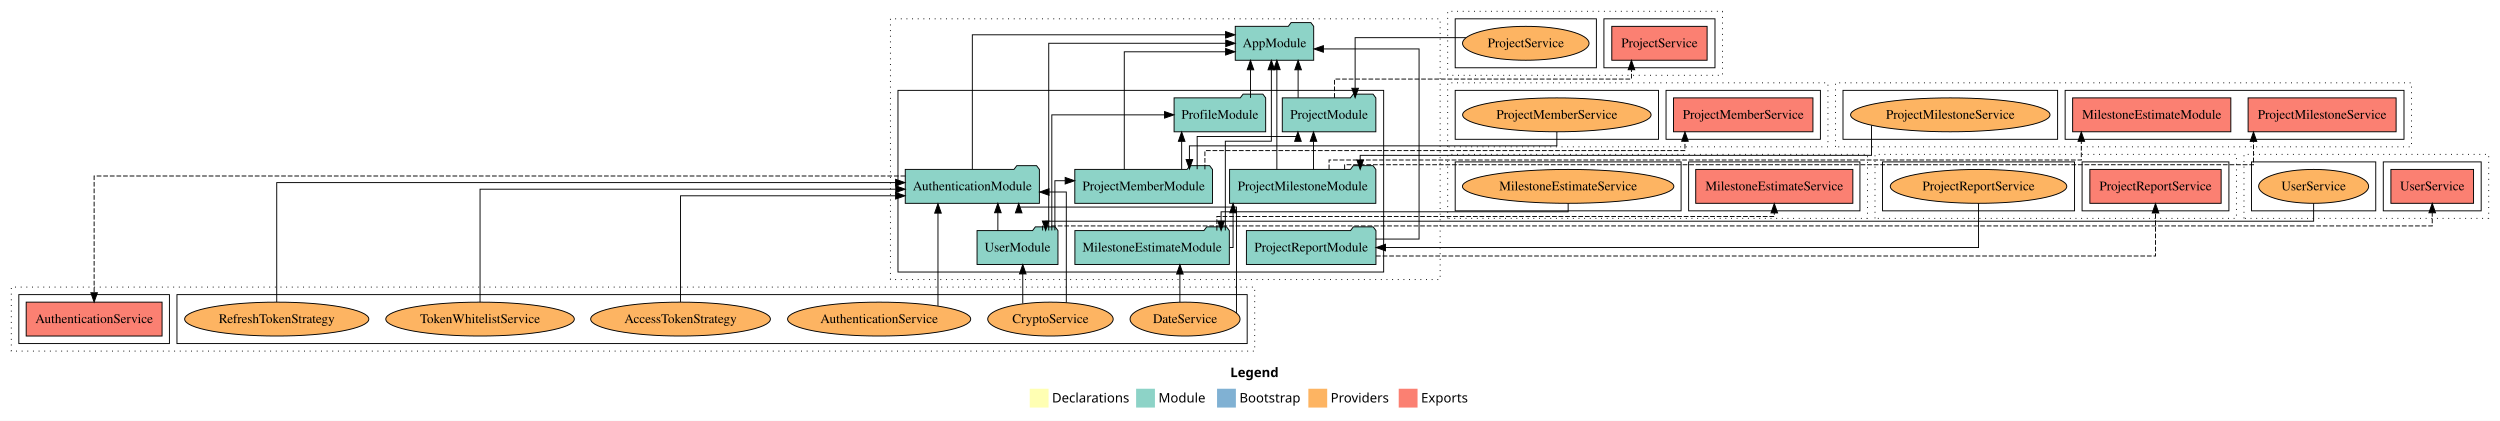
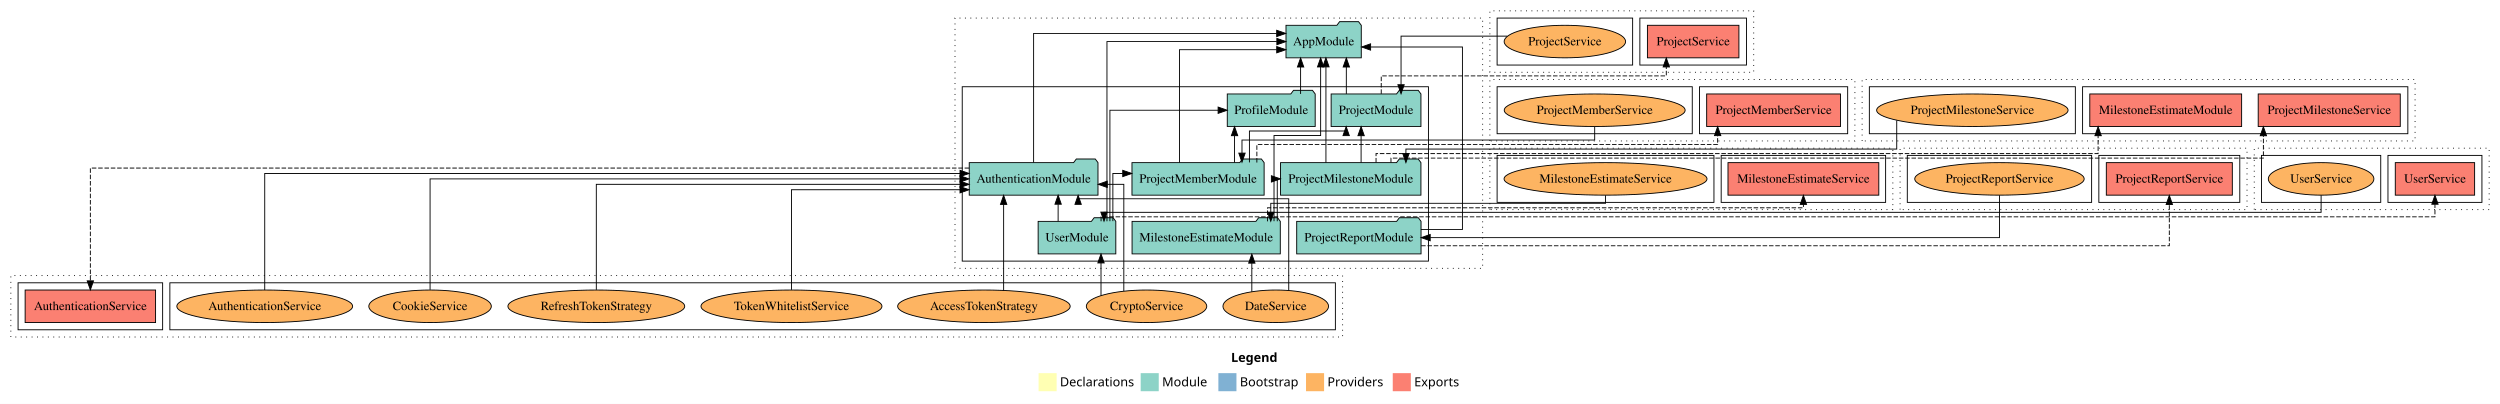
- <svg xmlns="http://www.w3.org/2000/svg" width="2656pt" height="447pt" viewBox="0.00 0.00 2656.00 447.00">
+ <svg xmlns="http://www.w3.org/2000/svg" width="2767pt" height="447pt" viewBox="0.00 0.00 2767.00 447.00">
  <g id="graph0" class="graph" transform="scale(1 1) rotate(0) translate(4 443)">
-     <polygon fill="white" stroke="transparent" points="-4,4 -4,-443 2652,-443 2652,4 -4,4" />
-     <text text-anchor="start" x="1303.01" y="-42.4" font-family="Times-12" font-weight="bold" font-size="14.00">Legend</text>
-     <polygon fill="#ffffb3" stroke="transparent" points="1090,-10 1090,-30 1110,-30 1110,-10 1090,-10" />
-     <text text-anchor="start" x="1113.63" y="-15.4" font-family="Times-12" font-size="14.00">  Declarations</text>
-     <polygon fill="#8dd3c7" stroke="transparent" points="1203,-10 1203,-30 1223,-30 1223,-10 1203,-10" />
-     <text text-anchor="start" x="1226.73" y="-15.4" font-family="Times-12" font-size="14.00">  Module</text>
-     <polygon fill="#80b1d3" stroke="transparent" points="1289,-10 1289,-30 1309,-30 1309,-10 1289,-10" />
-     <text text-anchor="start" x="1312.78" y="-15.4" font-family="Times-12" font-size="14.00">  Bootstrap</text>
-     <polygon fill="#fdb462" stroke="transparent" points="1386,-10 1386,-30 1406,-30 1406,-10 1386,-10" />
-     <text text-anchor="start" x="1409.67" y="-15.4" font-family="Times-12" font-size="14.00">  Providers</text>
-     <polygon fill="#fb8072" stroke="transparent" points="1482,-10 1482,-30 1502,-30 1502,-10 1482,-10" />
-     <text text-anchor="start" x="1505.73" y="-15.4" font-family="Times-12" font-size="14.00">  Exports</text>
+     <polygon fill="white" stroke="transparent" points="-4,4 -4,-443 2763,-443 2763,4 -4,4" />
+     <text text-anchor="start" x="1358.51" y="-42.4" font-family="Times-12" font-weight="bold" font-size="14.00">Legend</text>
+     <polygon fill="#ffffb3" stroke="transparent" points="1145.5,-10 1145.5,-30 1165.5,-30 1165.5,-10 1145.5,-10" />
+     <text text-anchor="start" x="1169.13" y="-15.4" font-family="Times-12" font-size="14.00">  Declarations</text>
+     <polygon fill="#8dd3c7" stroke="transparent" points="1258.5,-10 1258.5,-30 1278.5,-30 1278.5,-10 1258.5,-10" />
+     <text text-anchor="start" x="1282.23" y="-15.4" font-family="Times-12" font-size="14.00">  Module</text>
+     <polygon fill="#80b1d3" stroke="transparent" points="1344.5,-10 1344.5,-30 1364.5,-30 1364.5,-10 1344.5,-10" />
+     <text text-anchor="start" x="1368.28" y="-15.4" font-family="Times-12" font-size="14.00">  Bootstrap</text>
+     <polygon fill="#fdb462" stroke="transparent" points="1441.5,-10 1441.5,-30 1461.5,-30 1461.5,-10 1441.5,-10" />
+     <text text-anchor="start" x="1465.17" y="-15.4" font-family="Times-12" font-size="14.00">  Providers</text>
+     <polygon fill="#fb8072" stroke="transparent" points="1537.5,-10 1537.5,-30 1557.5,-30 1557.5,-10 1537.5,-10" />
+     <text text-anchor="start" x="1561.23" y="-15.4" font-family="Times-12" font-size="14.00">  Exports</text>
    <g id="clust1" class="cluster">
-       <polygon fill="none" stroke="black" stroke-dasharray="1,5" points="942,-146 942,-423 1526,-423 1526,-146 942,-146" />
+       <polygon fill="none" stroke="black" stroke-dasharray="1,5" points="1053,-146 1053,-423 1637,-423 1637,-146 1053,-146" />
    </g>
    <g id="clust3" class="cluster">
-       <polygon fill="none" stroke="black" points="950,-154 950,-347 1466,-347 1466,-154 950,-154" />
+       <polygon fill="none" stroke="black" points="1061,-154 1061,-347 1577,-347 1577,-154 1061,-154" />
    </g>
    <g id="clust7" class="cluster">
-       <polygon fill="none" stroke="black" stroke-dasharray="1,5" points="8,-70 8,-138 1329,-138 1329,-70 8,-70" />
+       <polygon fill="none" stroke="black" stroke-dasharray="1,5" points="8,-70 8,-138 1482,-138 1482,-70 8,-70" />
    </g>
    <g id="clust10" class="cluster">
      <polygon fill="none" stroke="black" points="16,-78 16,-130 176,-130 176,-78 16,-78" />
    </g>
    <g id="clust12" class="cluster">
-       <polygon fill="none" stroke="black" points="184,-78 184,-130 1321,-130 1321,-78 184,-78" />
+       <polygon fill="none" stroke="black" points="184,-78 184,-130 1474,-130 1474,-78 184,-78" />
    </g>
    <g id="clust13" class="cluster">
-       <polygon fill="none" stroke="black" stroke-dasharray="1,5" points="1534,-211 1534,-279 1980,-279 1980,-211 1534,-211" />
+       <polygon fill="none" stroke="black" stroke-dasharray="1,5" points="1645,-211 1645,-279 2091,-279 2091,-211 1645,-211" />
    </g>
    <g id="clust16" class="cluster">
-       <polygon fill="none" stroke="black" points="1790,-219 1790,-271 1972,-271 1972,-219 1790,-219" />
+       <polygon fill="none" stroke="black" points="1901,-219 1901,-271 2083,-271 2083,-219 1901,-219" />
    </g>
    <g id="clust18" class="cluster">
-       <polygon fill="none" stroke="black" points="1542,-219 1542,-271 1782,-271 1782,-219 1542,-219" />
+       <polygon fill="none" stroke="black" points="1653,-219 1653,-271 1893,-271 1893,-219 1653,-219" />
    </g>
    <g id="clust25" class="cluster">
-       <polygon fill="none" stroke="black" stroke-dasharray="1,5" points="1534,-287 1534,-355 1938,-355 1938,-287 1534,-287" />
+       <polygon fill="none" stroke="black" stroke-dasharray="1,5" points="1645,-287 1645,-355 2049,-355 2049,-287 1645,-287" />
    </g>
    <g id="clust28" class="cluster">
-       <polygon fill="none" stroke="black" points="1766,-295 1766,-347 1930,-347 1930,-295 1766,-295" />
+       <polygon fill="none" stroke="black" points="1877,-295 1877,-347 2041,-347 2041,-295 1877,-295" />
    </g>
    <g id="clust30" class="cluster">
-       <polygon fill="none" stroke="black" points="1542,-295 1542,-347 1758,-347 1758,-295 1542,-295" />
+       <polygon fill="none" stroke="black" points="1653,-295 1653,-347 1869,-347 1869,-295 1653,-295" />
    </g>
    <g id="clust31" class="cluster">
-       <polygon fill="none" stroke="black" stroke-dasharray="1,5" points="1946,-287 1946,-355 2558,-355 2558,-287 1946,-287" />
+       <polygon fill="none" stroke="black" stroke-dasharray="1,5" points="2057,-287 2057,-355 2669,-355 2669,-287 2057,-287" />
    </g>
    <g id="clust34" class="cluster">
-       <polygon fill="none" stroke="black" points="2190,-295 2190,-347 2550,-347 2550,-295 2190,-295" />
+       <polygon fill="none" stroke="black" points="2301,-295 2301,-347 2661,-347 2661,-295 2301,-295" />
    </g>
    <g id="clust36" class="cluster">
-       <polygon fill="none" stroke="black" points="1954,-295 1954,-347 2182,-347 2182,-295 1954,-295" />
+       <polygon fill="none" stroke="black" points="2065,-295 2065,-347 2293,-347 2293,-295 2065,-295" />
    </g>
    <g id="clust37" class="cluster">
-       <polygon fill="none" stroke="black" stroke-dasharray="1,5" points="1534,-363 1534,-431 1826,-431 1826,-363 1534,-363" />
+       <polygon fill="none" stroke="black" stroke-dasharray="1,5" points="1645,-363 1645,-431 1937,-431 1937,-363 1645,-363" />
    </g>
    <g id="clust40" class="cluster">
-       <polygon fill="none" stroke="black" points="1700,-371 1700,-423 1818,-423 1818,-371 1700,-371" />
+       <polygon fill="none" stroke="black" points="1811,-371 1811,-423 1929,-423 1929,-371 1811,-371" />
    </g>
    <g id="clust42" class="cluster">
-       <polygon fill="none" stroke="black" points="1542,-371 1542,-423 1692,-423 1692,-371 1542,-371" />
+       <polygon fill="none" stroke="black" points="1653,-371 1653,-423 1803,-423 1803,-371 1653,-371" />
    </g>
    <g id="clust43" class="cluster">
-       <polygon fill="none" stroke="black" stroke-dasharray="1,5" points="1988,-211 1988,-279 2372,-279 2372,-211 1988,-211" />
+       <polygon fill="none" stroke="black" stroke-dasharray="1,5" points="2099,-211 2099,-279 2483,-279 2483,-211 2099,-211" />
    </g>
    <g id="clust46" class="cluster">
-       <polygon fill="none" stroke="black" points="2208,-219 2208,-271 2364,-271 2364,-219 2208,-219" />
+       <polygon fill="none" stroke="black" points="2319,-219 2319,-271 2475,-271 2475,-219 2319,-219" />
    </g>
    <g id="clust48" class="cluster">
-       <polygon fill="none" stroke="black" points="1996,-219 1996,-271 2200,-271 2200,-219 1996,-219" />
+       <polygon fill="none" stroke="black" points="2107,-219 2107,-271 2311,-271 2311,-219 2107,-219" />
    </g>
    <g id="clust49" class="cluster">
-       <polygon fill="none" stroke="black" stroke-dasharray="1,5" points="2380,-211 2380,-279 2640,-279 2640,-211 2380,-211" />
+       <polygon fill="none" stroke="black" stroke-dasharray="1,5" points="2491,-211 2491,-279 2751,-279 2751,-211 2491,-211" />
    </g>
    <g id="clust52" class="cluster">
-       <polygon fill="none" stroke="black" points="2528,-219 2528,-271 2632,-271 2632,-219 2528,-219" />
+       <polygon fill="none" stroke="black" points="2639,-219 2639,-271 2743,-271 2743,-219 2639,-219" />
    </g>
    <g id="clust54" class="cluster">
-       <polygon fill="none" stroke="black" points="2388,-219 2388,-271 2520,-271 2520,-219 2388,-219" />
+       <polygon fill="none" stroke="black" points="2499,-219 2499,-271 2631,-271 2631,-219 2499,-219" />
    </g>
    <g id="node1" class="node">
-       <polygon fill="#8dd3c7" stroke="black" points="1100.25,-263 1097.25,-267 1076.25,-267 1073.25,-263 957.75,-263 957.75,-227 1100.25,-227 1100.25,-263" />
-       <text text-anchor="middle" x="1029" y="-240.8" font-family="Times,serif" font-size="14.00">AuthenticationModule</text>
+       <polygon fill="#8dd3c7" stroke="black" points="1211.25,-263 1208.25,-267 1187.25,-267 1184.25,-263 1068.75,-263 1068.75,-227 1211.25,-227 1211.25,-263" />
+       <text text-anchor="middle" x="1140" y="-240.8" font-family="Times,serif" font-size="14.00">AuthenticationModule</text>
    </g>
    <g id="node9" class="node">
-       <polygon fill="#8dd3c7" stroke="black" points="1391.66,-415 1388.66,-419 1367.66,-419 1364.66,-415 1308.34,-415 1308.34,-379 1391.66,-379 1391.66,-415" />
-       <text text-anchor="middle" x="1350" y="-392.8" font-family="Times,serif" font-size="14.00">AppModule</text>
+       <polygon fill="#8dd3c7" stroke="black" points="1502.66,-415 1499.66,-419 1478.66,-419 1475.66,-415 1419.34,-415 1419.34,-379 1502.66,-379 1502.66,-415" />
+       <text text-anchor="middle" x="1461" y="-392.8" font-family="Times,serif" font-size="14.00">AppModule</text>
    </g>
    <g id="edge1" class="edge">
-       <path fill="none" stroke="black" d="M1029,-263.16C1029,-305.26 1029,-406 1029,-406 1029,-406 1298.03,-406 1298.03,-406" />
-       <polygon fill="black" stroke="black" points="1298.03,-409.5 1308.03,-406 1298.03,-402.5 1298.03,-409.5" />
+       <path fill="none" stroke="black" d="M1140,-263.16C1140,-305.26 1140,-406 1140,-406 1140,-406 1409.03,-406 1409.03,-406" />
+       <polygon fill="black" stroke="black" points="1409.03,-409.5 1419.03,-406 1409.03,-402.5 1409.03,-409.5" />
    </g>
    <g id="node10" class="node">
      <polygon fill="#fb8072" stroke="black" points="168.18,-122 23.82,-122 23.82,-86 168.18,-86 168.18,-122" />
      <text text-anchor="middle" x="96" y="-99.8" font-family="Times,serif" font-size="14.00">AuthenticationService </text>
    </g>
    <g id="edge10" class="edge">
-       <path fill="none" stroke="black" stroke-dasharray="5,2" d="M957.72,-256C739.62,-256 96,-256 96,-256 96,-256 96,-132.03 96,-132.03" />
-       <polygon fill="black" stroke="black" points="99.5,-132.03 96,-122.03 92.5,-132.03 99.5,-132.03" />
+       <path fill="none" stroke="black" stroke-dasharray="5,2" d="M1068.65,-257C833.23,-257 96,-257 96,-257 96,-257 96,-132.15 96,-132.15" />
+       <polygon fill="black" stroke="black" points="99.5,-132.15 96,-122.15 92.5,-132.15 99.5,-132.15" />
    </g>
    <g id="node2" class="node">
-       <polygon fill="#8dd3c7" stroke="black" points="1302.03,-198 1299.03,-202 1278.03,-202 1275.03,-198 1137.97,-198 1137.97,-162 1302.03,-162 1302.03,-198" />
-       <text text-anchor="middle" x="1220" y="-175.8" font-family="Times,serif" font-size="14.00">MilestoneEstimateModule</text>
+       <polygon fill="#8dd3c7" stroke="black" points="1413.03,-198 1410.03,-202 1389.03,-202 1386.03,-198 1248.97,-198 1248.97,-162 1413.03,-162 1413.03,-198" />
+       <text text-anchor="middle" x="1331" y="-175.8" font-family="Times,serif" font-size="14.00">MilestoneEstimateModule</text>
    </g>
    <g id="node5" class="node">
-       <polygon fill="#8dd3c7" stroke="black" points="1457.69,-263 1454.69,-267 1433.69,-267 1430.69,-263 1302.31,-263 1302.31,-227 1457.69,-227 1457.69,-263" />
-       <text text-anchor="middle" x="1380" y="-240.8" font-family="Times,serif" font-size="14.00">ProjectMilestoneModule</text>
+       <polygon fill="#8dd3c7" stroke="black" points="1568.69,-263 1565.69,-267 1544.69,-267 1541.69,-263 1413.31,-263 1413.31,-227 1568.69,-227 1568.69,-263" />
+       <text text-anchor="middle" x="1491" y="-240.8" font-family="Times,serif" font-size="14.00">ProjectMilestoneModule</text>
+     </g>
+     <g id="edge26" class="edge">
+       <path fill="none" stroke="black" d="M1409.67,-198.11C1409.67,-217.34 1409.67,-245 1409.67,-245 1409.67,-245 1410.02,-245 1410.02,-245" />
+       <polygon fill="black" stroke="black" points="1403.17,-248.5 1413.17,-245 1403.17,-241.5 1403.17,-248.5" />
+     </g>
+     <g id="edge2" class="edge">
+       <path fill="none" stroke="black" d="M1406.08,-198.16C1406.08,-230.1 1406.08,-293 1406.08,-293 1406.08,-293 1457.68,-293 1457.68,-293 1457.68,-293 1457.68,-368.88 1457.68,-368.88" />
+       <polygon fill="black" stroke="black" points="1454.18,-368.88 1457.68,-378.88 1461.18,-368.88 1454.18,-368.88" />
+     </g>
+     <g id="node18" class="node">
+       <polygon fill="#fb8072" stroke="black" points="2075.46,-263 1908.54,-263 1908.54,-227 2075.46,-227 2075.46,-263" />
+       <text text-anchor="middle" x="1992" y="-240.8" font-family="Times,serif" font-size="14.00">MilestoneEstimateService </text>
+     </g>
+     <g id="edge18" class="edge">
+       <path fill="none" stroke="black" stroke-dasharray="5,2" d="M1398.9,-198.04C1398.9,-205.75 1398.9,-213 1398.9,-213 1398.9,-213 1992,-213 1992,-213 1992,-213 1992,-216.76 1992,-216.76" />
+       <polygon fill="black" stroke="black" points="1988.5,-216.76 1992,-226.76 1995.5,-216.76 1988.5,-216.76" />
+     </g>
+     <g id="node3" class="node">
+       <polygon fill="#8dd3c7" stroke="black" points="1451.65,-339 1448.65,-343 1427.65,-343 1424.65,-339 1354.35,-339 1354.35,-303 1451.65,-303 1451.65,-339" />
+       <text text-anchor="middle" x="1403" y="-316.8" font-family="Times,serif" font-size="14.00">ProfileModule</text>
+     </g>
+     <g id="edge3" class="edge">
+       <path fill="none" stroke="black" d="M1435.5,-339.01C1435.5,-339.01 1435.5,-368.85 1435.5,-368.85" />
+       <polygon fill="black" stroke="black" points="1432,-368.85 1435.5,-378.85 1439,-368.85 1432,-368.85" />
+     </g>
+     <g id="node4" class="node">
+       <polygon fill="#8dd3c7" stroke="black" points="1395.13,-263 1392.13,-267 1371.13,-267 1368.13,-263 1248.87,-263 1248.87,-227 1395.13,-227 1395.13,-263" />
+       <text text-anchor="middle" x="1322" y="-240.8" font-family="Times,serif" font-size="14.00">ProjectMemberModule</text>
+     </g>
+     <g id="edge21" class="edge">
+       <path fill="none" stroke="black" d="M1362.4,-263.01C1362.4,-263.01 1362.4,-292.85 1362.4,-292.85" />
+       <polygon fill="black" stroke="black" points="1358.9,-292.85 1362.4,-302.85 1365.9,-292.85 1358.9,-292.85" />
+     </g>
+     <g id="node6" class="node">
+       <polygon fill="#8dd3c7" stroke="black" points="1568.7,-339 1565.7,-343 1544.7,-343 1541.7,-339 1469.3,-339 1469.3,-303 1568.7,-303 1568.7,-339" />
+       <text text-anchor="middle" x="1519" y="-316.8" font-family="Times,serif" font-size="14.00">ProjectModule</text>
+     </g>
+     <g id="edge30" class="edge">
+       <path fill="none" stroke="black" d="M1378.86,-263.24C1378.86,-278.57 1378.86,-298 1378.86,-298 1378.86,-298 1485.93,-298 1485.93,-298 1485.93,-298 1485.93,-298.49 1485.93,-298.49" />
+       <polygon fill="black" stroke="black" points="1482.43,-292.88 1485.93,-302.88 1489.43,-292.88 1482.43,-292.88" />
+     </g>
+     <g id="edge4" class="edge">
+       <path fill="none" stroke="black" d="M1301.43,-263.11C1301.43,-301.59 1301.43,-388 1301.43,-388 1301.43,-388 1409.08,-388 1409.08,-388" />
+       <polygon fill="black" stroke="black" points="1409.08,-391.5 1419.08,-388 1409.07,-384.5 1409.08,-391.5" />
+     </g>
+     <g id="node20" class="node">
+       <polygon fill="#fb8072" stroke="black" points="2033.06,-339 1884.94,-339 1884.94,-303 2033.06,-303 2033.06,-339" />
+       <text text-anchor="middle" x="1959" y="-316.8" font-family="Times,serif" font-size="14.00">ProjectMemberService </text>
+     </g>
+     <g id="edge24" class="edge">
+       <path fill="none" stroke="black" stroke-dasharray="5,2" d="M1387.09,-263.11C1387.09,-272.9 1387.09,-283 1387.09,-283 1387.09,-283 1897.09,-283 1897.09,-283 1897.09,-283 1897.09,-292.89 1897.09,-292.89" />
+       <polygon fill="black" stroke="black" points="1893.59,-292.89 1897.09,-302.89 1900.59,-292.89 1893.59,-292.89" />
+     </g>
+     <g id="edge31" class="edge">
+       <path fill="none" stroke="black" d="M1502.46,-263.01C1502.46,-263.01 1502.46,-292.85 1502.46,-292.85" />
+       <polygon fill="black" stroke="black" points="1498.96,-292.85 1502.46,-302.85 1505.96,-292.85 1498.96,-292.85" />
+     </g>
+     <g id="edge5" class="edge">
+       <path fill="none" stroke="black" d="M1463.54,-263.03C1463.54,-263.03 1463.54,-368.99 1463.54,-368.99" />
+       <polygon fill="black" stroke="black" points="1460.04,-368.99 1463.54,-378.99 1467.04,-368.99 1460.04,-368.99" />
+     </g>
+     <g id="node22" class="node">
+       <polygon fill="#fb8072" stroke="black" points="2477.03,-339 2308.97,-339 2308.97,-303 2477.03,-303 2477.03,-339" />
+       <text text-anchor="middle" x="2393" y="-316.8" font-family="Times,serif" font-size="14.00">MilestoneEstimateModule </text>
+     </g>
+     <g id="edge27" class="edge">
+       <path fill="none" stroke="black" stroke-dasharray="5,2" d="M1519,-263.21C1519,-268.55 1519,-273 1519,-273 1519,-273 2318.18,-273 2318.18,-273 2318.18,-273 2318.18,-292.85 2318.18,-292.85" />
+       <polygon fill="black" stroke="black" points="2314.68,-292.85 2318.18,-302.85 2321.68,-292.85 2314.68,-292.85" />
+     </g>
+     <g id="node23" class="node">
+       <polygon fill="#fb8072" stroke="black" points="2652.62,-339 2495.38,-339 2495.38,-303 2652.62,-303 2652.62,-339" />
+       <text text-anchor="middle" x="2574" y="-316.8" font-family="Times,serif" font-size="14.00">ProjectMilestoneService </text>
+     </g>
+     <g id="edge28" class="edge">
+       <path fill="none" stroke="black" stroke-dasharray="5,2" d="M1535.53,-263.12C1535.53,-265.97 1535.53,-268 1535.53,-268 1535.53,-268 2501.11,-268 2501.11,-268 2501.11,-268 2501.11,-292.76 2501.11,-292.76" />
+       <polygon fill="black" stroke="black" points="2497.61,-292.76 2501.11,-302.76 2504.61,-292.76 2497.61,-292.76" />
+     </g>
+     <g id="edge6" class="edge">
+       <path fill="none" stroke="black" d="M1486.11,-339.01C1486.11,-339.01 1486.11,-368.85 1486.11,-368.85" />
+       <polygon fill="black" stroke="black" points="1482.61,-368.85 1486.11,-378.85 1489.61,-368.85 1482.61,-368.85" />
+     </g>
+     <g id="node25" class="node">
+       <polygon fill="#fb8072" stroke="black" points="1920.63,-415 1819.37,-415 1819.37,-379 1920.63,-379 1920.63,-415" />
+       <text text-anchor="middle" x="1870" y="-392.8" font-family="Times,serif" font-size="14.00">ProjectService </text>
+     </g>
+     <g id="edge32" class="edge">
+       <path fill="none" stroke="black" stroke-dasharray="5,2" d="M1524.75,-339.11C1524.75,-348.9 1524.75,-359 1524.75,-359 1524.75,-359 1840.25,-359 1840.25,-359 1840.25,-359 1840.25,-368.89 1840.25,-368.89" />
+       <polygon fill="black" stroke="black" points="1836.75,-368.89 1840.25,-378.89 1843.75,-368.89 1836.75,-368.89" />
+     </g>
+     <g id="node7" class="node">
+       <polygon fill="#8dd3c7" stroke="black" points="1568.81,-198 1565.81,-202 1544.81,-202 1541.81,-198 1431.19,-198 1431.19,-162 1568.81,-162 1568.81,-198" />
+       <text text-anchor="middle" x="1500" y="-175.8" font-family="Times,serif" font-size="14.00">ProjectReportModule</text>
+     </g>
+     <g id="edge7" class="edge">
+       <path fill="none" stroke="black" d="M1568.66,-189C1593.07,-189 1614.62,-189 1614.62,-189 1614.62,-189 1614.62,-391 1614.62,-391 1614.62,-391 1512.98,-391 1512.98,-391" />
+       <polygon fill="black" stroke="black" points="1512.98,-387.5 1502.98,-391 1512.98,-394.5 1512.98,-387.5" />
+     </g>
+     <g id="node27" class="node">
+       <polygon fill="#fb8072" stroke="black" points="2466.73,-263 2327.27,-263 2327.27,-227 2466.73,-227 2466.73,-263" />
+       <text text-anchor="middle" x="2397" y="-240.8" font-family="Times,serif" font-size="14.00">ProjectReportService </text>
+     </g>
+     <g id="edge34" class="edge">
+       <path fill="none" stroke="black" stroke-dasharray="5,2" d="M1568.9,-171C1778.94,-171 2397,-171 2397,-171 2397,-171 2397,-216.71 2397,-216.71" />
+       <polygon fill="black" stroke="black" points="2393.5,-216.71 2397,-226.71 2400.5,-216.71 2393.5,-216.71" />
+     </g>
+     <g id="node8" class="node">
+       <polygon fill="#8dd3c7" stroke="black" points="1230.98,-198 1227.98,-202 1206.98,-202 1203.98,-198 1145.02,-198 1145.02,-162 1230.98,-162 1230.98,-198" />
+       <text text-anchor="middle" x="1188" y="-175.8" font-family="Times,serif" font-size="14.00">UserModule</text>
+     </g>
+     <g id="edge9" class="edge">
+       <path fill="none" stroke="black" d="M1167.13,-198.11C1167.13,-198.11 1167.13,-216.99 1167.13,-216.99" />
+       <polygon fill="black" stroke="black" points="1163.63,-216.99 1167.13,-226.99 1170.63,-216.99 1163.63,-216.99" />
+     </g>
+     <g id="edge22" class="edge">
+       <path fill="none" stroke="black" d="M1224.45,-198.14C1224.45,-236.23 1224.45,-321 1224.45,-321 1224.45,-321 1344.21,-321 1344.21,-321" />
+       <polygon fill="black" stroke="black" points="1344.21,-324.5 1354.21,-321 1344.21,-317.5 1344.21,-324.5" />
+     </g>
+     <g id="edge23" class="edge">
+       <path fill="none" stroke="black" d="M1227.72,-198.28C1227.72,-219.32 1227.72,-251 1227.72,-251 1227.72,-251 1238.64,-251 1238.64,-251" />
+       <polygon fill="black" stroke="black" points="1238.64,-254.5 1248.64,-251 1238.64,-247.5 1238.64,-254.5" />
+     </g>
+     <g id="edge8" class="edge">
+       <path fill="none" stroke="black" d="M1221.18,-198.13C1221.18,-250.28 1221.18,-397 1221.18,-397 1221.18,-397 1409.23,-397 1409.23,-397" />
+       <polygon fill="black" stroke="black" points="1409.23,-400.5 1419.23,-397 1409.23,-393.5 1409.23,-400.5" />
+     </g>
+     <g id="node29" class="node">
+       <polygon fill="#fb8072" stroke="black" points="2734.9,-263 2647.1,-263 2647.1,-227 2734.9,-227 2734.9,-263" />
+       <text text-anchor="middle" x="2691" y="-240.8" font-family="Times,serif" font-size="14.00">UserService </text>
+     </g>
+     <g id="edge36" class="edge">
+       <path fill="none" stroke="black" stroke-dasharray="5,2" d="M1214.65,-198.12C1214.65,-200.97 1214.65,-203 1214.65,-203 1214.65,-203 2691,-203 2691,-203 2691,-203 2691,-216.94 2691,-216.94" />
+       <polygon fill="black" stroke="black" points="2687.5,-216.94 2691,-226.94 2694.5,-216.94 2687.5,-216.94" />
+     </g>
+     <g id="node11" class="node">
+       <ellipse fill="#fdb462" stroke="black" cx="1085" cy="-104" rx="95.46" ry="18" />
+       <text text-anchor="middle" x="1085" y="-99.8" font-family="Times,serif" font-size="14.00">AccessTokenStrategy</text>
+     </g>
+     <g id="edge11" class="edge">
+       <path fill="none" stroke="black" d="M1106.82,-121.57C1106.82,-121.57 1106.82,-216.76 1106.82,-216.76" />
+       <polygon fill="black" stroke="black" points="1103.32,-216.76 1106.82,-226.76 1110.32,-216.76 1103.32,-216.76" />
+     </g>
+     <g id="node12" class="node">
+       <ellipse fill="#fdb462" stroke="black" cx="289" cy="-104" rx="97.27" ry="18" />
+       <text text-anchor="middle" x="289" y="-99.8" font-family="Times,serif" font-size="14.00">AuthenticationService</text>
+     </g>
+     <g id="edge12" class="edge">
+       <path fill="none" stroke="black" d="M289,-122.03C289,-161.28 289,-251 289,-251 289,-251 1058.54,-251 1058.54,-251" />
+       <polygon fill="black" stroke="black" points="1058.54,-254.5 1068.54,-251 1058.54,-247.5 1058.54,-254.5" />
+     </g>
+     <g id="node13" class="node">
+       <ellipse fill="#fdb462" stroke="black" cx="472" cy="-104" rx="67.78" ry="18" />
+       <text text-anchor="middle" x="472" y="-99.8" font-family="Times,serif" font-size="14.00">CookieService</text>
+     </g>
+     <g id="edge13" class="edge">
+       <path fill="none" stroke="black" d="M472,-122.14C472,-160.23 472,-245 472,-245 472,-245 1058.51,-245 1058.51,-245" />
+       <polygon fill="black" stroke="black" points="1058.51,-248.5 1068.51,-245 1058.51,-241.5 1058.51,-248.5" />
+     </g>
+     <g id="node14" class="node">
+       <ellipse fill="#fdb462" stroke="black" cx="1265" cy="-104" rx="66.63" ry="18" />
+       <text text-anchor="middle" x="1265" y="-99.8" font-family="Times,serif" font-size="14.00">CryptoService</text>
+     </g>
+     <g id="edge14" class="edge">
+       <path fill="none" stroke="black" d="M1239.84,-120.82C1239.84,-157.01 1239.84,-239 1239.84,-239 1239.84,-239 1221.49,-239 1221.49,-239" />
+       <polygon fill="black" stroke="black" points="1221.49,-235.5 1211.49,-239 1221.49,-242.5 1221.49,-235.5" />
+     </g>
+     <g id="edge37" class="edge">
+       <path fill="none" stroke="black" d="M1214.59,-115.88C1214.59,-115.88 1214.59,-151.99 1214.59,-151.99" />
+       <polygon fill="black" stroke="black" points="1211.09,-151.99 1214.59,-161.99 1218.09,-151.99 1211.09,-151.99" />
+     </g>
+     <g id="node15" class="node">
+       <ellipse fill="#fdb462" stroke="black" cx="1408" cy="-104" rx="58.44" ry="18" />
+       <text text-anchor="middle" x="1408" y="-99.8" font-family="Times,serif" font-size="14.00">DateService</text>
+     </g>
+     <g id="edge15" class="edge">
+       <path fill="none" stroke="black" d="M1422.38,-121.56C1422.38,-154.66 1422.38,-223 1422.38,-223 1422.38,-223 1189.26,-223 1189.26,-223 1189.26,-223 1189.26,-223.38 1189.26,-223.38" />
+       <polygon fill="black" stroke="black" points="1185.76,-216.83 1189.26,-226.83 1192.76,-216.83 1185.76,-216.83" />
+     </g>
+     <g id="edge19" class="edge">
+       <path fill="none" stroke="black" d="M1381.52,-120.12C1381.52,-120.12 1381.52,-151.77 1381.52,-151.77" />
+       <polygon fill="black" stroke="black" points="1378.02,-151.77 1381.52,-161.77 1385.02,-151.77 1378.02,-151.77" />
+     </g>
+     <g id="node16" class="node">
+       <ellipse fill="#fdb462" stroke="black" cx="656" cy="-104" rx="97.83" ry="18" />
+       <text text-anchor="middle" x="656" y="-99.8" font-family="Times,serif" font-size="14.00">RefreshTokenStrategy</text>
+     </g>
+     <g id="edge16" class="edge">
+       <path fill="none" stroke="black" d="M656,-122.21C656,-159.06 656,-239 656,-239 656,-239 1058.58,-239 1058.58,-239" />
+       <polygon fill="black" stroke="black" points="1058.58,-242.5 1068.58,-239 1058.58,-235.5 1058.58,-242.5" />
+     </g>
+     <g id="node17" class="node">
+       <ellipse fill="#fdb462" stroke="black" cx="872" cy="-104" rx="100.14" ry="18" />
+       <text text-anchor="middle" x="872" y="-99.8" font-family="Times,serif" font-size="14.00">TokenWhitelistService</text>
+     </g>
+     <g id="edge17" class="edge">
+       <path fill="none" stroke="black" d="M872,-122.21C872,-157.77 872,-233 872,-233 872,-233 1058.53,-233 1058.53,-233" />
+       <polygon fill="black" stroke="black" points="1058.53,-236.5 1068.53,-233 1058.53,-229.5 1058.53,-236.5" />
+     </g>
+     <g id="node19" class="node">
+       <ellipse fill="#fdb462" stroke="black" cx="1773" cy="-245" rx="112.31" ry="18" />
+       <text text-anchor="middle" x="1773" y="-240.8" font-family="Times,serif" font-size="14.00">MilestoneEstimateService</text>
+     </g>
+     <g id="edge20" class="edge">
+       <path fill="none" stroke="black" d="M1773,-226.84C1773,-221.96 1773,-218 1773,-218 1773,-218 1402.49,-218 1402.49,-218 1402.49,-218 1402.49,-208.11 1402.49,-208.11" />
+       <polygon fill="black" stroke="black" points="1405.99,-208.11 1402.49,-198.11 1398.99,-208.11 1405.99,-208.11" />
+     </g>
+     <g id="node21" class="node">
+       <ellipse fill="#fdb462" stroke="black" cx="1761" cy="-321" rx="100.11" ry="18" />
+       <text text-anchor="middle" x="1761" y="-316.8" font-family="Times,serif" font-size="14.00">ProjectMemberService</text>
    </g>
    <g id="edge25" class="edge">
-       <path fill="none" stroke="black" d="M1302.31,-180C1304.67,-180 1306.01,-180 1306.01,-180 1306.01,-180 1306.01,-216.89 1306.01,-216.89" />
-       <polygon fill="black" stroke="black" points="1302.51,-216.89 1306.01,-226.89 1309.51,-216.89 1302.51,-216.89" />
-     </g>
-     <g id="edge2" class="edge">
-       <path fill="none" stroke="black" d="M1297.78,-198.16C1297.78,-230.1 1297.78,-293 1297.78,-293 1297.78,-293 1346.68,-293 1346.68,-293 1346.68,-293 1346.68,-368.88 1346.68,-368.88" />
-       <polygon fill="black" stroke="black" points="1343.18,-368.88 1346.68,-378.88 1350.18,-368.88 1343.18,-368.88" />
-     </g>
-     <g id="node17" class="node">
-       <polygon fill="#fb8072" stroke="black" points="1964.46,-263 1797.54,-263 1797.54,-227 1964.46,-227 1964.46,-263" />
-       <text text-anchor="middle" x="1881" y="-240.8" font-family="Times,serif" font-size="14.00">MilestoneEstimateService </text>
-     </g>
-     <g id="edge17" class="edge">
-       <path fill="none" stroke="black" stroke-dasharray="5,2" d="M1288.8,-198.04C1288.8,-205.75 1288.8,-213 1288.8,-213 1288.8,-213 1881,-213 1881,-213 1881,-213 1881,-216.76 1881,-216.76" />
-       <polygon fill="black" stroke="black" points="1877.5,-216.76 1881,-226.76 1884.5,-216.76 1877.5,-216.76" />
-     </g>
-     <g id="node3" class="node">
-       <polygon fill="#8dd3c7" stroke="black" points="1340.65,-339 1337.65,-343 1316.65,-343 1313.65,-339 1243.35,-339 1243.35,-303 1340.65,-303 1340.65,-339" />
-       <text text-anchor="middle" x="1292" y="-316.8" font-family="Times,serif" font-size="14.00">ProfileModule</text>
-     </g>
-     <g id="edge3" class="edge">
-       <path fill="none" stroke="black" d="M1324.5,-339.01C1324.5,-339.01 1324.5,-368.85 1324.5,-368.85" />
-       <polygon fill="black" stroke="black" points="1321,-368.85 1324.5,-378.85 1328,-368.85 1321,-368.85" />
-     </g>
-     <g id="node4" class="node">
-       <polygon fill="#8dd3c7" stroke="black" points="1284.13,-263 1281.13,-267 1260.13,-267 1257.13,-263 1137.87,-263 1137.87,-227 1284.13,-227 1284.13,-263" />
-       <text text-anchor="middle" x="1211" y="-240.8" font-family="Times,serif" font-size="14.00">ProjectMemberModule</text>
-     </g>
-     <g id="edge20" class="edge">
-       <path fill="none" stroke="black" d="M1251.4,-263.01C1251.4,-263.01 1251.4,-292.85 1251.4,-292.85" />
-       <polygon fill="black" stroke="black" points="1247.9,-292.85 1251.4,-302.85 1254.9,-292.85 1247.9,-292.85" />
-     </g>
-     <g id="node6" class="node">
-       <polygon fill="#8dd3c7" stroke="black" points="1457.7,-339 1454.7,-343 1433.7,-343 1430.7,-339 1358.3,-339 1358.3,-303 1457.7,-303 1457.7,-339" />
-       <text text-anchor="middle" x="1408" y="-316.8" font-family="Times,serif" font-size="14.00">ProjectModule</text>
+       <path fill="none" stroke="black" d="M1761,-302.96C1761,-295.25 1761,-288 1761,-288 1761,-288 1370.63,-288 1370.63,-288 1370.63,-288 1370.63,-273.49 1370.63,-273.49" />
+       <polygon fill="black" stroke="black" points="1374.13,-273.49 1370.63,-263.49 1367.13,-273.49 1374.13,-273.49" />
+     </g>
+     <g id="node24" class="node">
+       <ellipse fill="#fdb462" stroke="black" cx="2179" cy="-321" rx="105.93" ry="18" />
+       <text text-anchor="middle" x="2179" y="-316.8" font-family="Times,serif" font-size="14.00">ProjectMilestoneService</text>
    </g>
    <g id="edge29" class="edge">
-       <path fill="none" stroke="black" d="M1267.86,-263.24C1267.86,-278.57 1267.86,-298 1267.86,-298 1267.86,-298 1374.93,-298 1374.93,-298 1374.93,-298 1374.93,-298.49 1374.93,-298.49" />
-       <polygon fill="black" stroke="black" points="1371.43,-292.88 1374.93,-302.88 1378.43,-292.88 1371.43,-292.88" />
-     </g>
-     <g id="edge4" class="edge">
-       <path fill="none" stroke="black" d="M1190.43,-263.11C1190.43,-301.59 1190.43,-388 1190.43,-388 1190.43,-388 1298.08,-388 1298.08,-388" />
-       <polygon fill="black" stroke="black" points="1298.08,-391.5 1308.08,-388 1298.07,-384.5 1298.08,-391.5" />
-     </g>
-     <g id="node19" class="node">
-       <polygon fill="#fb8072" stroke="black" points="1922.06,-339 1773.94,-339 1773.94,-303 1922.06,-303 1922.06,-339" />
-       <text text-anchor="middle" x="1848" y="-316.8" font-family="Times,serif" font-size="14.00">ProjectMemberService </text>
-     </g>
-     <g id="edge23" class="edge">
-       <path fill="none" stroke="black" stroke-dasharray="5,2" d="M1276.09,-263.11C1276.09,-272.9 1276.09,-283 1276.09,-283 1276.09,-283 1786.09,-283 1786.09,-283 1786.09,-283 1786.09,-292.89 1786.09,-292.89" />
-       <polygon fill="black" stroke="black" points="1782.59,-292.89 1786.09,-302.89 1789.59,-292.89 1782.59,-292.89" />
-     </g>
-     <g id="edge30" class="edge">
-       <path fill="none" stroke="black" d="M1391.46,-263.01C1391.46,-263.01 1391.46,-292.85 1391.46,-292.85" />
-       <polygon fill="black" stroke="black" points="1387.96,-292.85 1391.46,-302.85 1394.96,-292.85 1387.96,-292.85" />
-     </g>
-     <g id="edge5" class="edge">
-       <path fill="none" stroke="black" d="M1352.54,-263.03C1352.54,-263.03 1352.54,-368.99 1352.54,-368.99" />
-       <polygon fill="black" stroke="black" points="1349.04,-368.99 1352.54,-378.99 1356.04,-368.99 1349.04,-368.99" />
-     </g>
-     <g id="node21" class="node">
-       <polygon fill="#fb8072" stroke="black" points="2366.03,-339 2197.97,-339 2197.97,-303 2366.03,-303 2366.03,-339" />
-       <text text-anchor="middle" x="2282" y="-316.8" font-family="Times,serif" font-size="14.00">MilestoneEstimateModule </text>
-     </g>
-     <g id="edge26" class="edge">
-       <path fill="none" stroke="black" stroke-dasharray="5,2" d="M1408,-263.21C1408,-268.55 1408,-273 1408,-273 1408,-273 2207.18,-273 2207.18,-273 2207.18,-273 2207.18,-292.85 2207.18,-292.85" />
-       <polygon fill="black" stroke="black" points="2203.68,-292.85 2207.18,-302.85 2210.68,-292.85 2203.68,-292.85" />
-     </g>
-     <g id="node22" class="node">
-       <polygon fill="#fb8072" stroke="black" points="2541.62,-339 2384.38,-339 2384.38,-303 2541.62,-303 2541.62,-339" />
-       <text text-anchor="middle" x="2463" y="-316.8" font-family="Times,serif" font-size="14.00">ProjectMilestoneService </text>
-     </g>
-     <g id="edge27" class="edge">
-       <path fill="none" stroke="black" stroke-dasharray="5,2" d="M1424.53,-263.12C1424.53,-265.97 1424.53,-268 1424.53,-268 1424.53,-268 2390.11,-268 2390.11,-268 2390.11,-268 2390.11,-292.76 2390.11,-292.76" />
-       <polygon fill="black" stroke="black" points="2386.61,-292.76 2390.11,-302.76 2393.61,-292.76 2386.61,-292.76" />
-     </g>
-     <g id="edge6" class="edge">
-       <path fill="none" stroke="black" d="M1375.11,-339.01C1375.11,-339.01 1375.11,-368.85 1375.11,-368.85" />
-       <polygon fill="black" stroke="black" points="1371.61,-368.85 1375.11,-378.85 1378.61,-368.85 1371.61,-368.85" />
-     </g>
-     <g id="node24" class="node">
-       <polygon fill="#fb8072" stroke="black" points="1809.63,-415 1708.37,-415 1708.37,-379 1809.63,-379 1809.63,-415" />
-       <text text-anchor="middle" x="1759" y="-392.8" font-family="Times,serif" font-size="14.00">ProjectService </text>
-     </g>
-     <g id="edge31" class="edge">
-       <path fill="none" stroke="black" stroke-dasharray="5,2" d="M1413.75,-339.11C1413.75,-348.9 1413.75,-359 1413.75,-359 1413.75,-359 1729.25,-359 1729.25,-359 1729.25,-359 1729.25,-368.89 1729.25,-368.89" />
-       <polygon fill="black" stroke="black" points="1725.75,-368.89 1729.25,-378.89 1732.75,-368.89 1725.75,-368.89" />
-     </g>
-     <g id="node7" class="node">
-       <polygon fill="#8dd3c7" stroke="black" points="1457.81,-198 1454.81,-202 1433.81,-202 1430.81,-198 1320.19,-198 1320.19,-162 1457.81,-162 1457.81,-198" />
-       <text text-anchor="middle" x="1389" y="-175.8" font-family="Times,serif" font-size="14.00">ProjectReportModule</text>
-     </g>
-     <g id="edge7" class="edge">
-       <path fill="none" stroke="black" d="M1457.66,-189C1482.07,-189 1503.62,-189 1503.62,-189 1503.62,-189 1503.62,-391 1503.62,-391 1503.62,-391 1401.98,-391 1401.98,-391" />
-       <polygon fill="black" stroke="black" points="1401.98,-387.5 1391.98,-391 1401.98,-394.5 1401.98,-387.5" />
+       <path fill="none" stroke="black" d="M2095.3,-309.7C2095.3,-296.96 2095.3,-278 2095.3,-278 2095.3,-278 1552.06,-278 1552.06,-278 1552.06,-278 1552.06,-273.04 1552.06,-273.04" />
+       <polygon fill="black" stroke="black" points="1555.56,-273.04 1552.06,-263.04 1548.56,-273.04 1555.56,-273.04" />
    </g>
    <g id="node26" class="node">
-       <polygon fill="#fb8072" stroke="black" points="2355.73,-263 2216.27,-263 2216.27,-227 2355.73,-227 2355.73,-263" />
-       <text text-anchor="middle" x="2286" y="-240.8" font-family="Times,serif" font-size="14.00">ProjectReportService </text>
+       <ellipse fill="#fdb462" stroke="black" cx="1728" cy="-397" rx="67.19" ry="18" />
+       <text text-anchor="middle" x="1728" y="-392.8" font-family="Times,serif" font-size="14.00">ProjectService</text>
    </g>
    <g id="edge33" class="edge">
-       <path fill="none" stroke="black" stroke-dasharray="5,2" d="M1457.9,-171C1667.94,-171 2286,-171 2286,-171 2286,-171 2286,-216.71 2286,-216.71" />
-       <polygon fill="black" stroke="black" points="2282.5,-216.71 2286,-226.71 2289.5,-216.71 2282.5,-216.71" />
-     </g>
-     <g id="node8" class="node">
-       <polygon fill="#8dd3c7" stroke="black" points="1119.98,-198 1116.98,-202 1095.98,-202 1092.98,-198 1034.02,-198 1034.02,-162 1119.98,-162 1119.98,-198" />
-       <text text-anchor="middle" x="1077" y="-175.8" font-family="Times,serif" font-size="14.00">UserModule</text>
-     </g>
-     <g id="edge9" class="edge">
-       <path fill="none" stroke="black" d="M1056.13,-198.11C1056.13,-198.11 1056.13,-216.99 1056.13,-216.99" />
-       <polygon fill="black" stroke="black" points="1052.63,-216.99 1056.13,-226.99 1059.63,-216.99 1052.63,-216.99" />
-     </g>
-     <g id="edge21" class="edge">
-       <path fill="none" stroke="black" d="M1113.45,-198.14C1113.45,-236.23 1113.45,-321 1113.45,-321 1113.45,-321 1233.21,-321 1233.21,-321" />
-       <polygon fill="black" stroke="black" points="1233.21,-324.5 1243.21,-321 1233.21,-317.5 1233.21,-324.5" />
-     </g>
-     <g id="edge22" class="edge">
-       <path fill="none" stroke="black" d="M1116.72,-198.28C1116.72,-219.32 1116.72,-251 1116.72,-251 1116.72,-251 1127.64,-251 1127.64,-251" />
-       <polygon fill="black" stroke="black" points="1127.64,-254.5 1137.64,-251 1127.64,-247.5 1127.64,-254.5" />
-     </g>
-     <g id="edge8" class="edge">
-       <path fill="none" stroke="black" d="M1110.18,-198.13C1110.18,-250.28 1110.18,-397 1110.18,-397 1110.18,-397 1298.23,-397 1298.23,-397" />
-       <polygon fill="black" stroke="black" points="1298.23,-400.5 1308.23,-397 1298.23,-393.5 1298.23,-400.5" />
+       <path fill="none" stroke="black" d="M1664.33,-403C1612.08,-403 1546.68,-403 1546.68,-403 1546.68,-403 1546.68,-349.2 1546.68,-349.2" />
+       <polygon fill="black" stroke="black" points="1550.18,-349.2 1546.68,-339.2 1543.18,-349.2 1550.18,-349.2" />
    </g>
    <g id="node28" class="node">
-       <polygon fill="#fb8072" stroke="black" points="2623.9,-263 2536.1,-263 2536.1,-227 2623.9,-227 2623.9,-263" />
-       <text text-anchor="middle" x="2580" y="-240.8" font-family="Times,serif" font-size="14.00">UserService </text>
+       <ellipse fill="#fdb462" stroke="black" cx="2209" cy="-245" rx="93.75" ry="18" />
+       <text text-anchor="middle" x="2209" y="-240.8" font-family="Times,serif" font-size="14.00">ProjectReportService</text>
    </g>
    <g id="edge35" class="edge">
-       <path fill="none" stroke="black" stroke-dasharray="5,2" d="M1103.65,-198.12C1103.65,-200.97 1103.65,-203 1103.65,-203 1103.65,-203 2580,-203 2580,-203 2580,-203 2580,-216.94 2580,-216.94" />
-       <polygon fill="black" stroke="black" points="2576.5,-216.94 2580,-226.94 2583.5,-216.94 2576.5,-216.94" />
-     </g>
-     <g id="node11" class="node">
-       <ellipse fill="#fdb462" stroke="black" cx="719" cy="-104" rx="95.46" ry="18" />
-       <text text-anchor="middle" x="719" y="-99.8" font-family="Times,serif" font-size="14.00">AccessTokenStrategy</text>
-     </g>
-     <g id="edge11" class="edge">
-       <path fill="none" stroke="black" d="M719,-122.21C719,-158.21 719,-235 719,-235 719,-235 947.49,-235 947.49,-235" />
-       <polygon fill="black" stroke="black" points="947.49,-238.5 957.49,-235 947.49,-231.5 947.49,-238.5" />
-     </g>
-     <g id="node12" class="node">
-       <ellipse fill="#fdb462" stroke="black" cx="930" cy="-104" rx="97.27" ry="18" />
-       <text text-anchor="middle" x="930" y="-99.8" font-family="Times,serif" font-size="14.00">AuthenticationService</text>
-     </g>
-     <g id="edge12" class="edge">
-       <path fill="none" stroke="black" d="M992.5,-118.04C992.5,-118.04 992.5,-216.6 992.5,-216.6" />
-       <polygon fill="black" stroke="black" points="989,-216.6 992.5,-226.6 996,-216.6 989,-216.6" />
-     </g>
-     <g id="node13" class="node">
-       <ellipse fill="#fdb462" stroke="black" cx="1112" cy="-104" rx="66.63" ry="18" />
-       <text text-anchor="middle" x="1112" y="-99.8" font-family="Times,serif" font-size="14.00">CryptoService</text>
-     </g>
-     <g id="edge13" class="edge">
-       <path fill="none" stroke="black" d="M1128.84,-121.65C1128.84,-158.24 1128.84,-239 1128.84,-239 1128.84,-239 1110.49,-239 1110.49,-239" />
-       <polygon fill="black" stroke="black" points="1110.49,-235.5 1100.49,-239 1110.49,-242.5 1110.49,-235.5" />
-     </g>
-     <g id="edge36" class="edge">
-       <path fill="none" stroke="black" d="M1082.59,-120.49C1082.59,-120.49 1082.59,-151.95 1082.59,-151.95" />
-       <polygon fill="black" stroke="black" points="1079.09,-151.95 1082.59,-161.95 1086.09,-151.95 1079.09,-151.95" />
-     </g>
-     <g id="node14" class="node">
-       <ellipse fill="#fdb462" stroke="black" cx="1255" cy="-104" rx="58.44" ry="18" />
-       <text text-anchor="middle" x="1255" y="-99.8" font-family="Times,serif" font-size="14.00">DateService</text>
-     </g>
-     <g id="edge14" class="edge">
-       <path fill="none" stroke="black" d="M1309.61,-110.4C1309.61,-135.12 1309.61,-223 1309.61,-223 1309.61,-223 1078.26,-223 1078.26,-223 1078.26,-223 1078.26,-223.38 1078.26,-223.38" />
-       <polygon fill="black" stroke="black" points="1074.76,-216.83 1078.26,-226.83 1081.76,-216.83 1074.76,-216.83" />
-     </g>
-     <g id="edge18" class="edge">
-       <path fill="none" stroke="black" d="M1249.52,-122.01C1249.52,-122.01 1249.52,-151.85 1249.52,-151.85" />
-       <polygon fill="black" stroke="black" points="1246.02,-151.85 1249.52,-161.85 1253.02,-151.85 1246.02,-151.85" />
-     </g>
-     <g id="node15" class="node">
-       <ellipse fill="#fdb462" stroke="black" cx="290" cy="-104" rx="97.83" ry="18" />
-       <text text-anchor="middle" x="290" y="-99.8" font-family="Times,serif" font-size="14.00">RefreshTokenStrategy</text>
-     </g>
-     <g id="edge15" class="edge">
-       <path fill="none" stroke="black" d="M290,-122.07C290,-160.94 290,-249 290,-249 290,-249 947.47,-249 947.47,-249" />
-       <polygon fill="black" stroke="black" points="947.47,-252.5 957.47,-249 947.47,-245.5 947.47,-252.5" />
-     </g>
-     <g id="node16" class="node">
-       <ellipse fill="#fdb462" stroke="black" cx="506" cy="-104" rx="100.14" ry="18" />
-       <text text-anchor="middle" x="506" y="-99.8" font-family="Times,serif" font-size="14.00">TokenWhitelistService</text>
-     </g>
-     <g id="edge16" class="edge">
-       <path fill="none" stroke="black" d="M506,-122.04C506,-159.45 506,-242 506,-242 506,-242 947.65,-242 947.65,-242" />
-       <polygon fill="black" stroke="black" points="947.65,-245.5 957.65,-242 947.65,-238.5 947.65,-245.5" />
-     </g>
-     <g id="node18" class="node">
-       <ellipse fill="#fdb462" stroke="black" cx="1662" cy="-245" rx="112.31" ry="18" />
-       <text text-anchor="middle" x="1662" y="-240.8" font-family="Times,serif" font-size="14.00">MilestoneEstimateService</text>
-     </g>
-     <g id="edge19" class="edge">
-       <path fill="none" stroke="black" d="M1662,-226.84C1662,-221.96 1662,-218 1662,-218 1662,-218 1293.29,-218 1293.29,-218 1293.29,-218 1293.29,-208.11 1293.29,-208.11" />
-       <polygon fill="black" stroke="black" points="1296.79,-208.11 1293.29,-198.11 1289.79,-208.11 1296.79,-208.11" />
-     </g>
-     <g id="node20" class="node">
-       <ellipse fill="#fdb462" stroke="black" cx="1650" cy="-321" rx="100.11" ry="18" />
-       <text text-anchor="middle" x="1650" y="-316.8" font-family="Times,serif" font-size="14.00">ProjectMemberService</text>
-     </g>
-     <g id="edge24" class="edge">
-       <path fill="none" stroke="black" d="M1650,-302.96C1650,-295.25 1650,-288 1650,-288 1650,-288 1259.63,-288 1259.63,-288 1259.63,-288 1259.63,-273.49 1259.63,-273.49" />
-       <polygon fill="black" stroke="black" points="1263.13,-273.49 1259.63,-263.49 1256.13,-273.49 1263.13,-273.49" />
-     </g>
-     <g id="node23" class="node">
-       <ellipse fill="#fdb462" stroke="black" cx="2068" cy="-321" rx="105.93" ry="18" />
-       <text text-anchor="middle" x="2068" y="-316.8" font-family="Times,serif" font-size="14.00">ProjectMilestoneService</text>
-     </g>
-     <g id="edge28" class="edge">
-       <path fill="none" stroke="black" d="M1984.3,-309.7C1984.3,-296.96 1984.3,-278 1984.3,-278 1984.3,-278 1441.06,-278 1441.06,-278 1441.06,-278 1441.06,-273.04 1441.06,-273.04" />
-       <polygon fill="black" stroke="black" points="1444.56,-273.04 1441.06,-263.04 1437.56,-273.04 1444.56,-273.04" />
-     </g>
-     <g id="node25" class="node">
-       <ellipse fill="#fdb462" stroke="black" cx="1617" cy="-397" rx="67.19" ry="18" />
-       <text text-anchor="middle" x="1617" y="-392.8" font-family="Times,serif" font-size="14.00">ProjectService</text>
-     </g>
-     <g id="edge32" class="edge">
-       <path fill="none" stroke="black" d="M1553.33,-403C1501.08,-403 1435.68,-403 1435.68,-403 1435.68,-403 1435.68,-349.2 1435.68,-349.2" />
-       <polygon fill="black" stroke="black" points="1439.18,-349.2 1435.68,-339.2 1432.18,-349.2 1439.18,-349.2" />
-     </g>
-     <g id="node27" class="node">
-       <ellipse fill="#fdb462" stroke="black" cx="2098" cy="-245" rx="93.75" ry="18" />
-       <text text-anchor="middle" x="2098" y="-240.8" font-family="Times,serif" font-size="14.00">ProjectReportService</text>
-     </g>
-     <g id="edge34" class="edge">
-       <path fill="none" stroke="black" d="M2098,-226.89C2098,-207.66 2098,-180 2098,-180 2098,-180 1467.95,-180 1467.95,-180" />
-       <polygon fill="black" stroke="black" points="1467.95,-176.5 1457.95,-180 1467.95,-183.5 1467.95,-176.5" />
-     </g>
-     <g id="node29" class="node">
-       <ellipse fill="#fdb462" stroke="black" cx="2454" cy="-245" rx="58.44" ry="18" />
-       <text text-anchor="middle" x="2454" y="-240.8" font-family="Times,serif" font-size="14.00">UserService</text>
-     </g>
-     <g id="edge37" class="edge">
-       <path fill="none" stroke="black" d="M2454,-226.93C2454,-217.54 2454,-208 2454,-208 2454,-208 1106.91,-208 1106.91,-208 1106.91,-208 1106.91,-207.02 1106.91,-207.02" />
-       <polygon fill="black" stroke="black" points="1110.41,-208.21 1106.91,-198.21 1103.41,-208.21 1110.41,-208.21" />
+       <path fill="none" stroke="black" d="M2209,-226.89C2209,-207.66 2209,-180 2209,-180 2209,-180 1578.95,-180 1578.95,-180" />
+       <polygon fill="black" stroke="black" points="1578.95,-176.5 1568.95,-180 1578.95,-183.5 1578.95,-176.5" />
+     </g>
+     <g id="node30" class="node">
+       <ellipse fill="#fdb462" stroke="black" cx="2565" cy="-245" rx="58.44" ry="18" />
+       <text text-anchor="middle" x="2565" y="-240.8" font-family="Times,serif" font-size="14.00">UserService</text>
+     </g>
+     <g id="edge38" class="edge">
+       <path fill="none" stroke="black" d="M2565,-226.93C2565,-217.54 2565,-208 2565,-208 2565,-208 1217.91,-208 1217.91,-208 1217.91,-208 1217.91,-207.02 1217.91,-207.02" />
+       <polygon fill="black" stroke="black" points="1221.41,-208.21 1217.91,-198.21 1214.41,-208.21 1221.41,-208.21" />
    </g>
  </g>
</svg>
